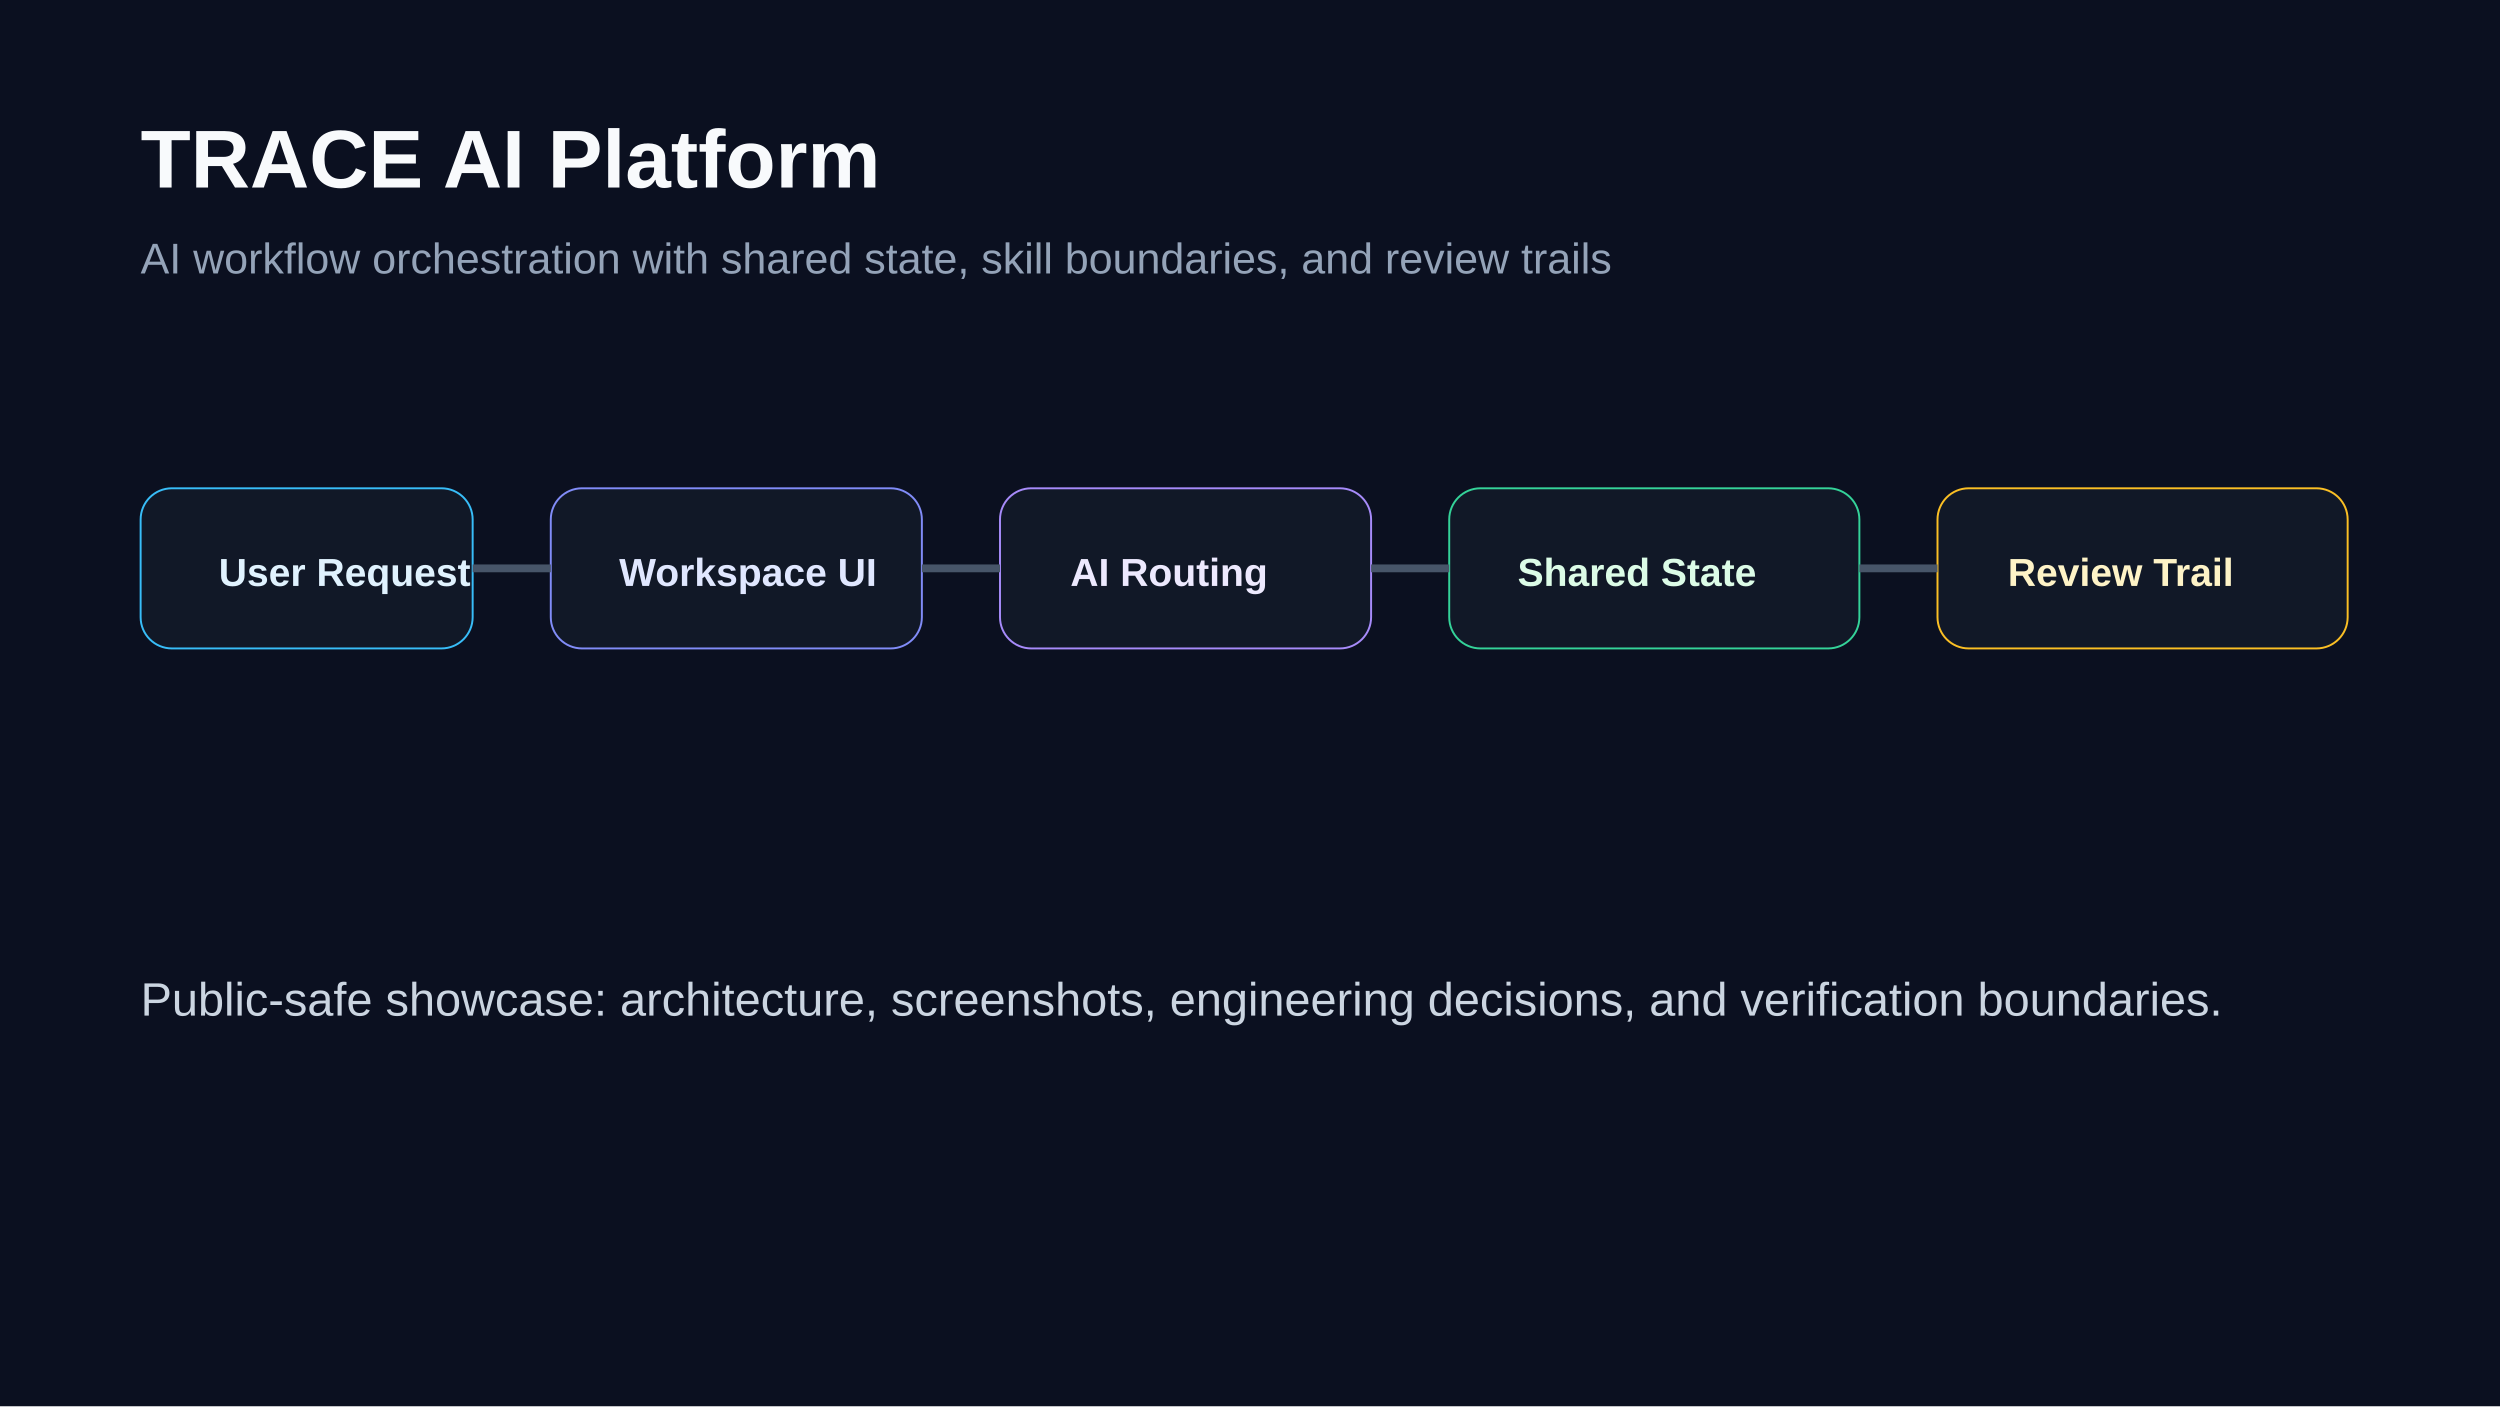
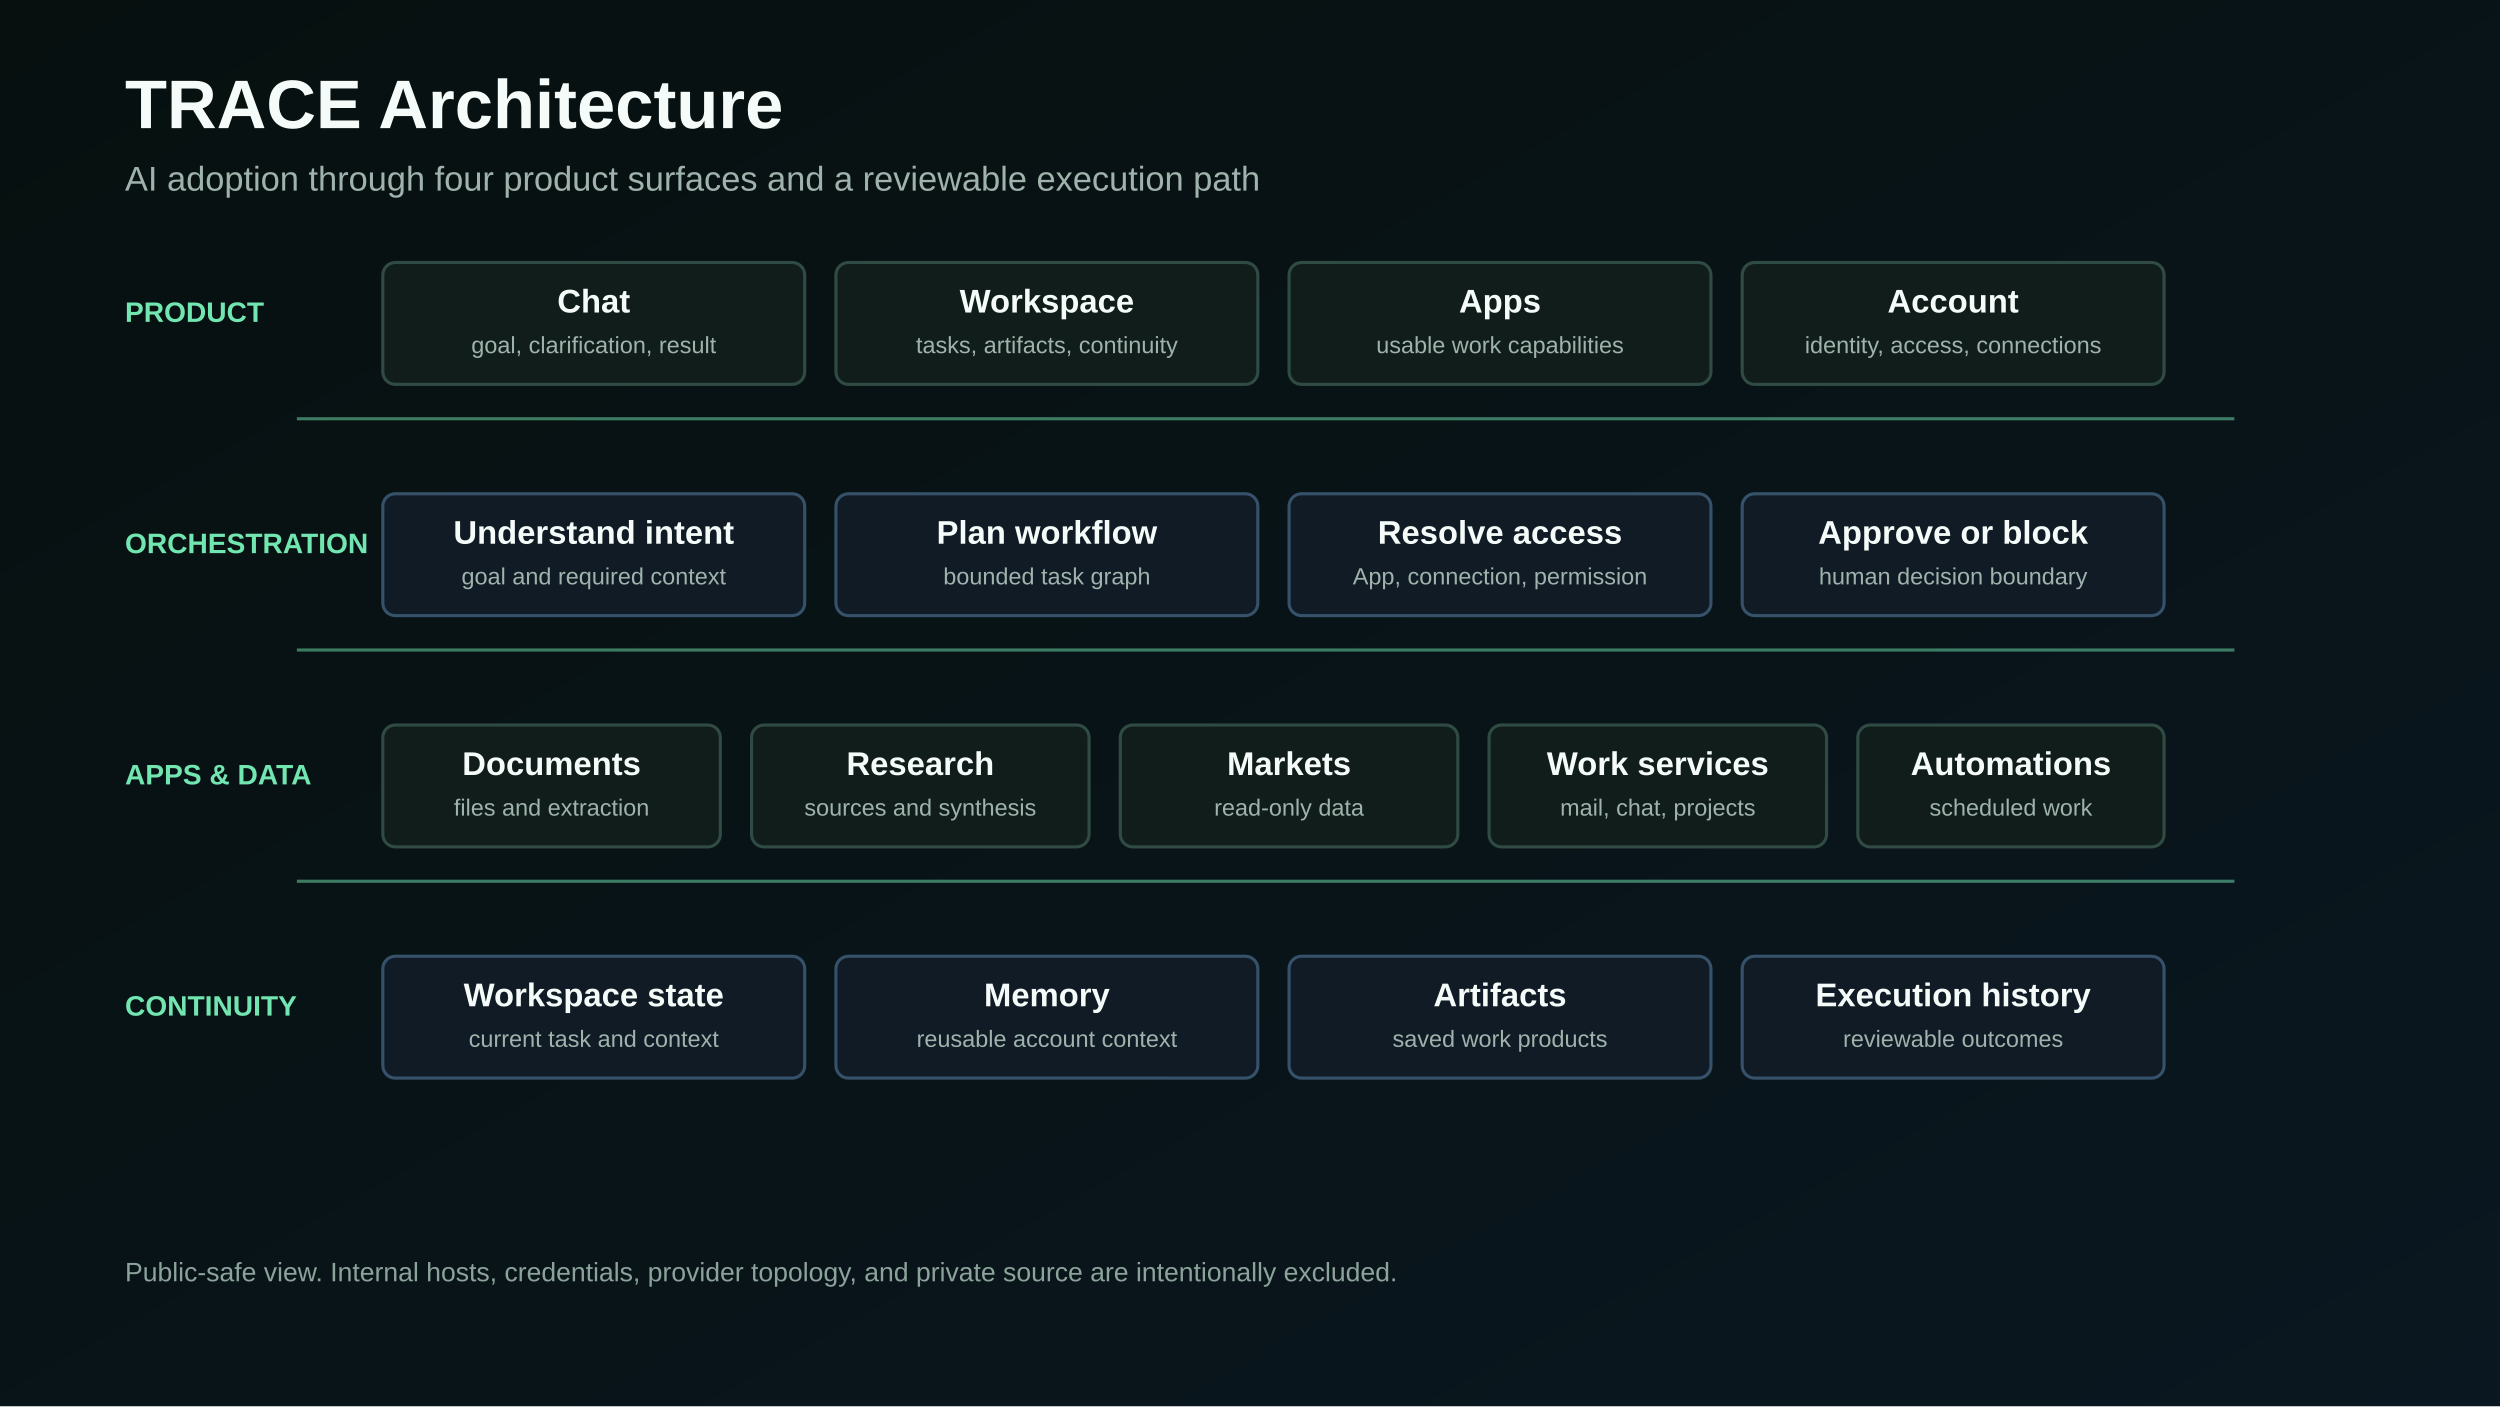
- <svg xmlns="http://www.w3.org/2000/svg" width="1280" height="720" viewBox="0 0 1280 720" role="img" aria-label="TRACE AI Platform architecture">
-   <rect width="1280" height="720" fill="#0b1020" />
-   <text x="72" y="96" fill="#f8fafc" font-family="Arial, sans-serif" font-size="42" font-weight="700">TRACE AI Platform</text>
-   <text x="72" y="140" fill="#94a3b8" font-family="Arial, sans-serif" font-size="22">AI workflow orchestration with shared state, skill boundaries, and review trails</text>
-   <g font-family="Arial, sans-serif" font-size="20" font-weight="600">
-     <rect x="72" y="250" width="170" height="82" rx="16" fill="#111827" stroke="#38bdf8" />
-     <text x="112" y="300" fill="#e0f2fe">User Request</text>
-     <rect x="282" y="250" width="190" height="82" rx="16" fill="#111827" stroke="#818cf8" />
-     <text x="317" y="300" fill="#e0e7ff">Workspace UI</text>
-     <rect x="512" y="250" width="190" height="82" rx="16" fill="#111827" stroke="#a78bfa" />
-     <text x="548" y="300" fill="#ede9fe">AI Routing</text>
-     <rect x="742" y="250" width="210" height="82" rx="16" fill="#111827" stroke="#34d399" />
-     <text x="777" y="300" fill="#dcfce7">Shared State</text>
-     <rect x="992" y="250" width="210" height="82" rx="16" fill="#111827" stroke="#fbbf24" />
-     <text x="1028" y="300" fill="#fef3c7">Review Trail</text>
+ <svg xmlns="http://www.w3.org/2000/svg" width="1600" height="900" viewBox="0 0 1600 900" role="img" aria-labelledby="title desc">
+   <defs>
+     <linearGradient id="bg" x1="0" y1="0" x2="1" y2="1">
+       <stop offset="0" stop-color="#07100f" />
+       <stop offset="1" stop-color="#0a1720" />
+     </linearGradient>
+     <style>
+       .title{font:700 44px Arial,sans-serif;fill:#f4fbf8}.sub{font:400 22px Arial,sans-serif;fill:#9fb3ac}
+       .layer{font:700 18px Arial,sans-serif;fill:#72e6b1}.box{fill:#101d1a;stroke:#304b43;stroke-width:2}
+       .box2{fill:#101b25;stroke:#36516a;stroke-width:2}.label{font:700 21px Arial,sans-serif;fill:#f4fbf8}
+       .small{font:400 15px Arial,sans-serif;fill:#9fb3ac}.foot{font:400 17px Arial,sans-serif;fill:#8ca39b}
+     </style>
+   </defs>
+   <rect width="1600" height="900" fill="url(#bg)" />
+   <text x="80" y="82" class="title">TRACE Architecture</text>
+   <text x="80" y="122" class="sub">AI adoption through four product surfaces and a reviewable execution path</text>
+   <text x="80" y="206" class="layer">PRODUCT</text>
+   <rect x="245" y="168" width="270" height="78" rx="8" class="box" />
+   <text x="380" y="200" text-anchor="middle" class="label">Chat</text>
+   <text x="380" y="226" text-anchor="middle" class="small">goal, clarification, result</text>
+   <rect x="535" y="168" width="270" height="78" rx="8" class="box" />
+   <text x="670" y="200" text-anchor="middle" class="label">Workspace</text>
+   <text x="670" y="226" text-anchor="middle" class="small">tasks, artifacts, continuity</text>
+   <rect x="825" y="168" width="270" height="78" rx="8" class="box" />
+   <text x="960" y="200" text-anchor="middle" class="label">Apps</text>
+   <text x="960" y="226" text-anchor="middle" class="small">usable work capabilities</text>
+   <rect x="1115" y="168" width="270" height="78" rx="8" class="box" />
+   <text x="1250" y="200" text-anchor="middle" class="label">Account</text>
+   <text x="1250" y="226" text-anchor="middle" class="small">identity, access, connections</text>
+   <text x="80" y="354" class="layer">ORCHESTRATION</text>
+   <rect x="245" y="316" width="270" height="78" rx="8" class="box2" />
+   <text x="380" y="348" text-anchor="middle" class="label">Understand intent</text>
+   <text x="380" y="374" text-anchor="middle" class="small">goal and required context</text>
+   <rect x="535" y="316" width="270" height="78" rx="8" class="box2" />
+   <text x="670" y="348" text-anchor="middle" class="label">Plan workflow</text>
+   <text x="670" y="374" text-anchor="middle" class="small">bounded task graph</text>
+   <rect x="825" y="316" width="270" height="78" rx="8" class="box2" />
+   <text x="960" y="348" text-anchor="middle" class="label">Resolve access</text>
+   <text x="960" y="374" text-anchor="middle" class="small">App, connection, permission</text>
+   <rect x="1115" y="316" width="270" height="78" rx="8" class="box2" />
+   <text x="1250" y="348" text-anchor="middle" class="label">Approve or block</text>
+   <text x="1250" y="374" text-anchor="middle" class="small">human decision boundary</text>
+   <text x="80" y="502" class="layer">APPS &amp; DATA</text>
+   <rect x="245" y="464" width="216" height="78" rx="8" class="box" />
+   <text x="353" y="496" text-anchor="middle" class="label">Documents</text>
+   <text x="353" y="522" text-anchor="middle" class="small">files and extraction</text>
+   <rect x="481" y="464" width="216" height="78" rx="8" class="box" />
+   <text x="589" y="496" text-anchor="middle" class="label">Research</text>
+   <text x="589" y="522" text-anchor="middle" class="small">sources and synthesis</text>
+   <rect x="717" y="464" width="216" height="78" rx="8" class="box" />
+   <text x="825" y="496" text-anchor="middle" class="label">Markets</text>
+   <text x="825" y="522" text-anchor="middle" class="small">read-only data</text>
+   <rect x="953" y="464" width="216" height="78" rx="8" class="box" />
+   <text x="1061" y="496" text-anchor="middle" class="label">Work services</text>
+   <text x="1061" y="522" text-anchor="middle" class="small">mail, chat, projects</text>
+   <rect x="1189" y="464" width="196" height="78" rx="8" class="box" />
+   <text x="1287" y="496" text-anchor="middle" class="label">Automations</text>
+   <text x="1287" y="522" text-anchor="middle" class="small">scheduled work</text>
+   <text x="80" y="650" class="layer">CONTINUITY</text>
+   <rect x="245" y="612" width="270" height="78" rx="8" class="box2" />
+   <text x="380" y="644" text-anchor="middle" class="label">Workspace state</text>
+   <text x="380" y="670" text-anchor="middle" class="small">current task and context</text>
+   <rect x="535" y="612" width="270" height="78" rx="8" class="box2" />
+   <text x="670" y="644" text-anchor="middle" class="label">Memory</text>
+   <text x="670" y="670" text-anchor="middle" class="small">reusable account context</text>
+   <rect x="825" y="612" width="270" height="78" rx="8" class="box2" />
+   <text x="960" y="644" text-anchor="middle" class="label">Artifacts</text>
+   <text x="960" y="670" text-anchor="middle" class="small">saved work products</text>
+   <rect x="1115" y="612" width="270" height="78" rx="8" class="box2" />
+   <text x="1250" y="644" text-anchor="middle" class="label">Execution history</text>
+   <text x="1250" y="670" text-anchor="middle" class="small">reviewable outcomes</text>
+   <g stroke="#72e6b1" stroke-width="2" opacity=".5">
+     <path d="M190 268H1430" />
+     <path d="M190 416H1430" />
+     <path d="M190 564H1430" />
  </g>
-   <g stroke="#475569" stroke-width="4" fill="none">
-     <path d="M242 291 H282" />
-     <path d="M472 291 H512" />
-     <path d="M702 291 H742" />
-     <path d="M952 291 H992" />
-   </g>
-   <text x="72" y="520" fill="#cbd5e1" font-family="Arial, sans-serif" font-size="24">Public-safe showcase: architecture, screenshots, engineering decisions, and verification boundaries.</text>
+   <text x="80" y="820" class="foot">Public-safe view. Internal hosts, credentials, provider topology, and private source are intentionally excluded.</text>
</svg>
